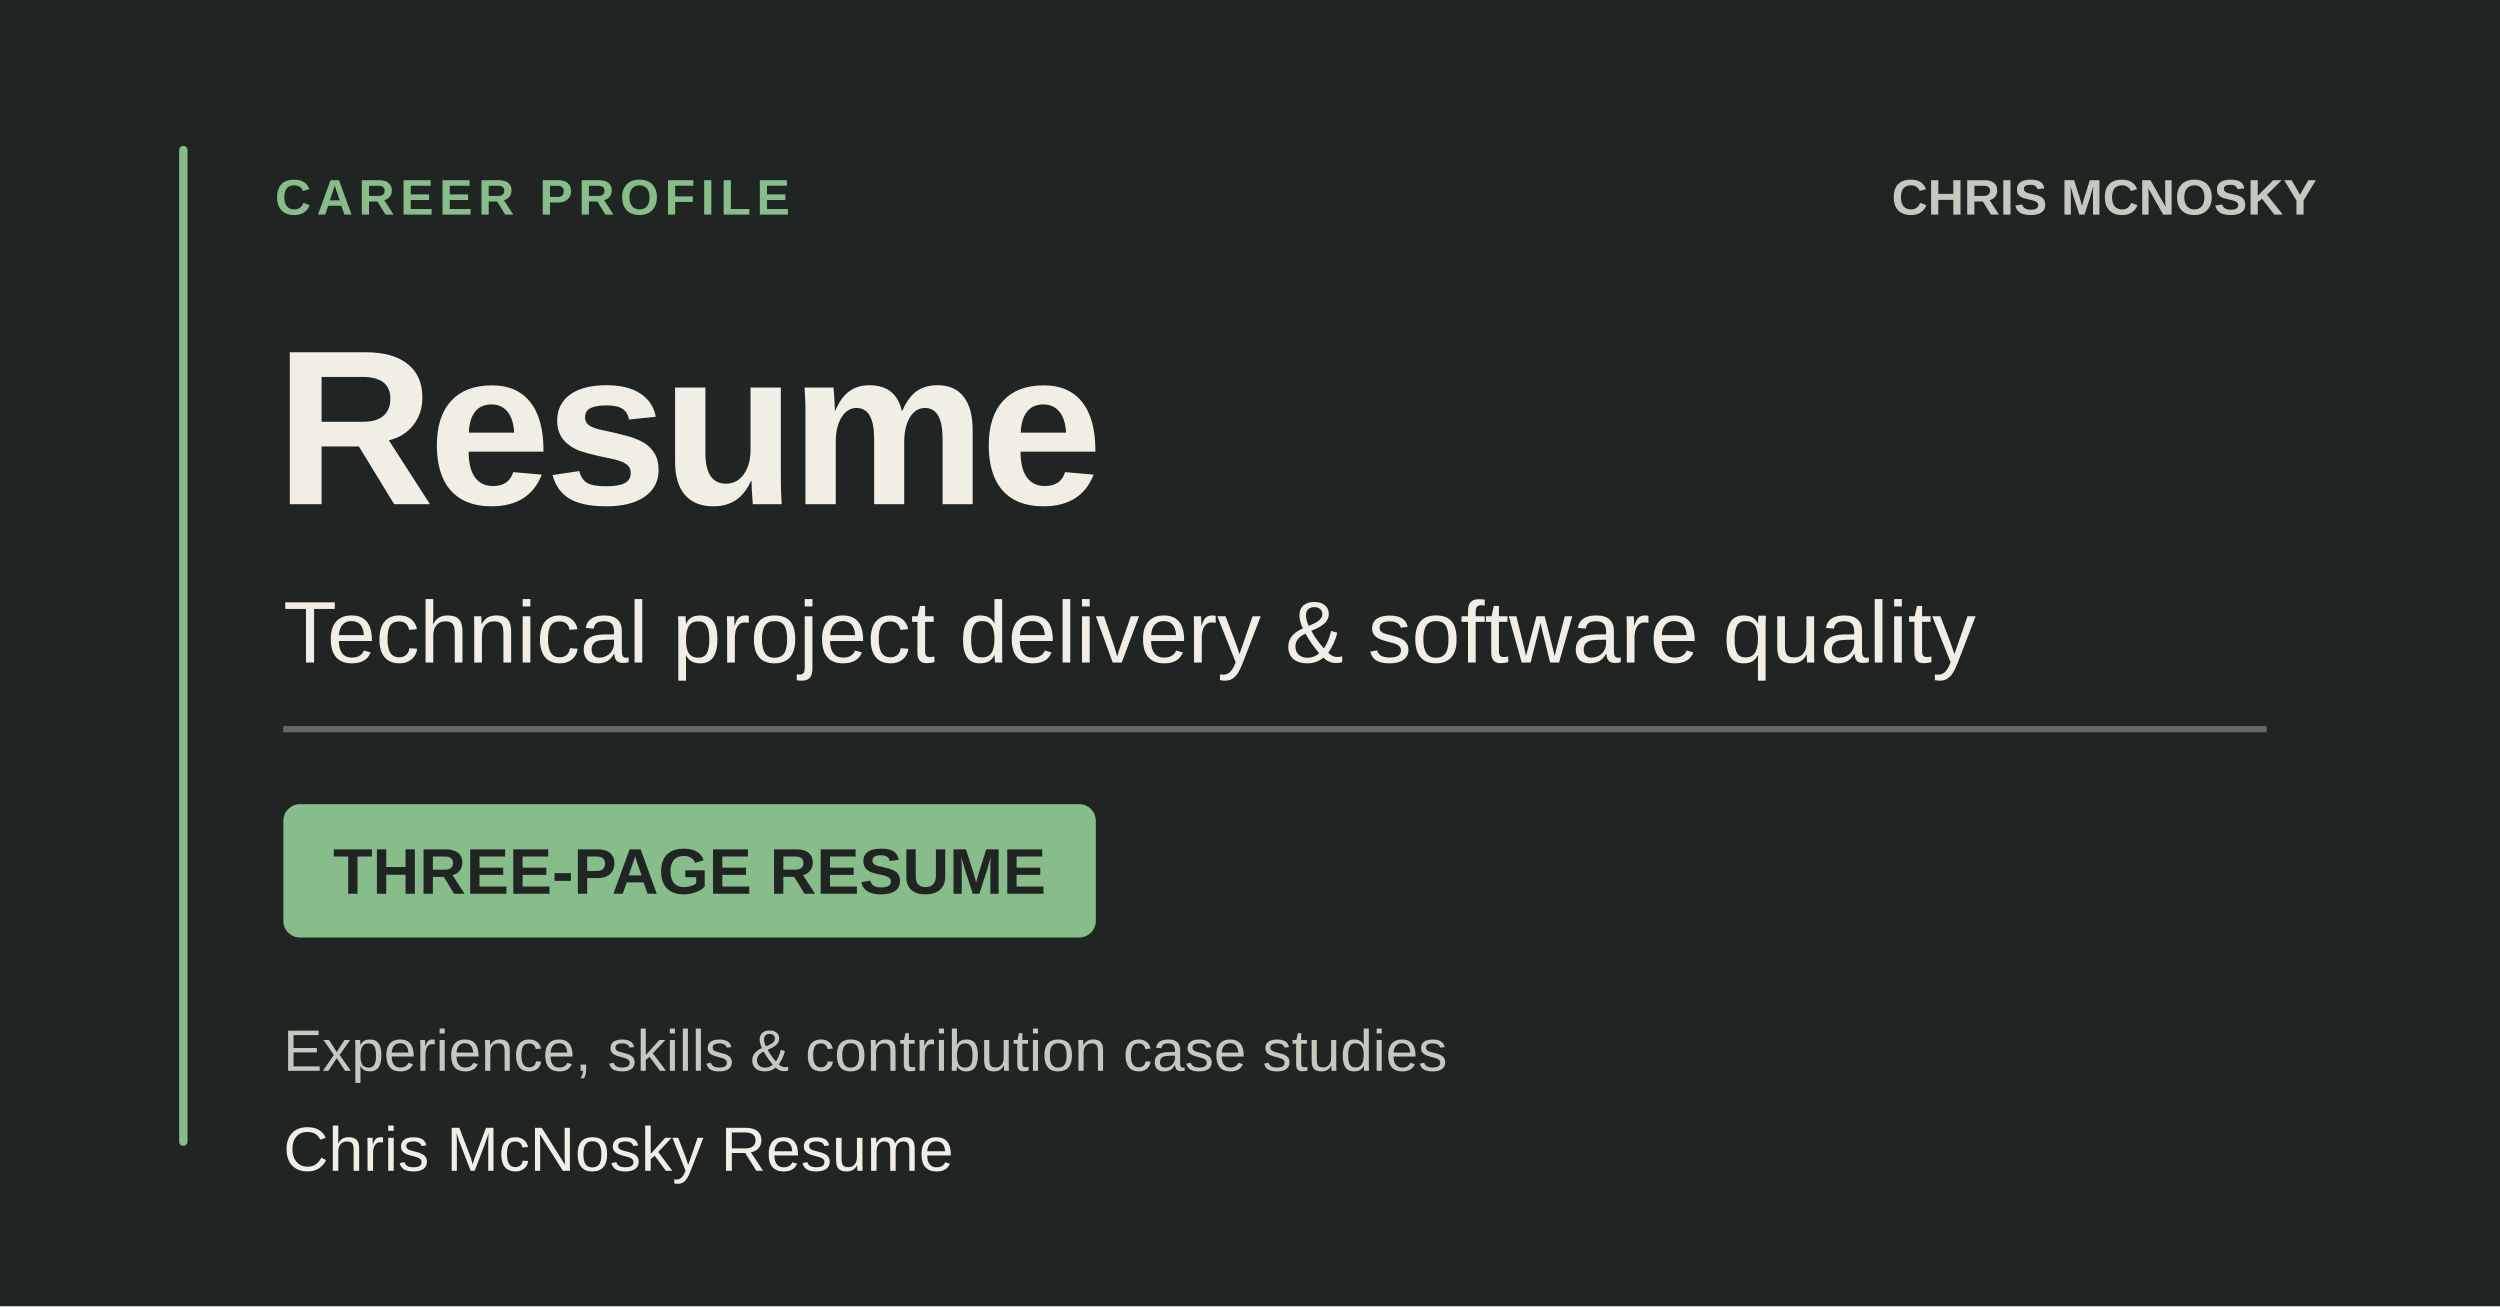
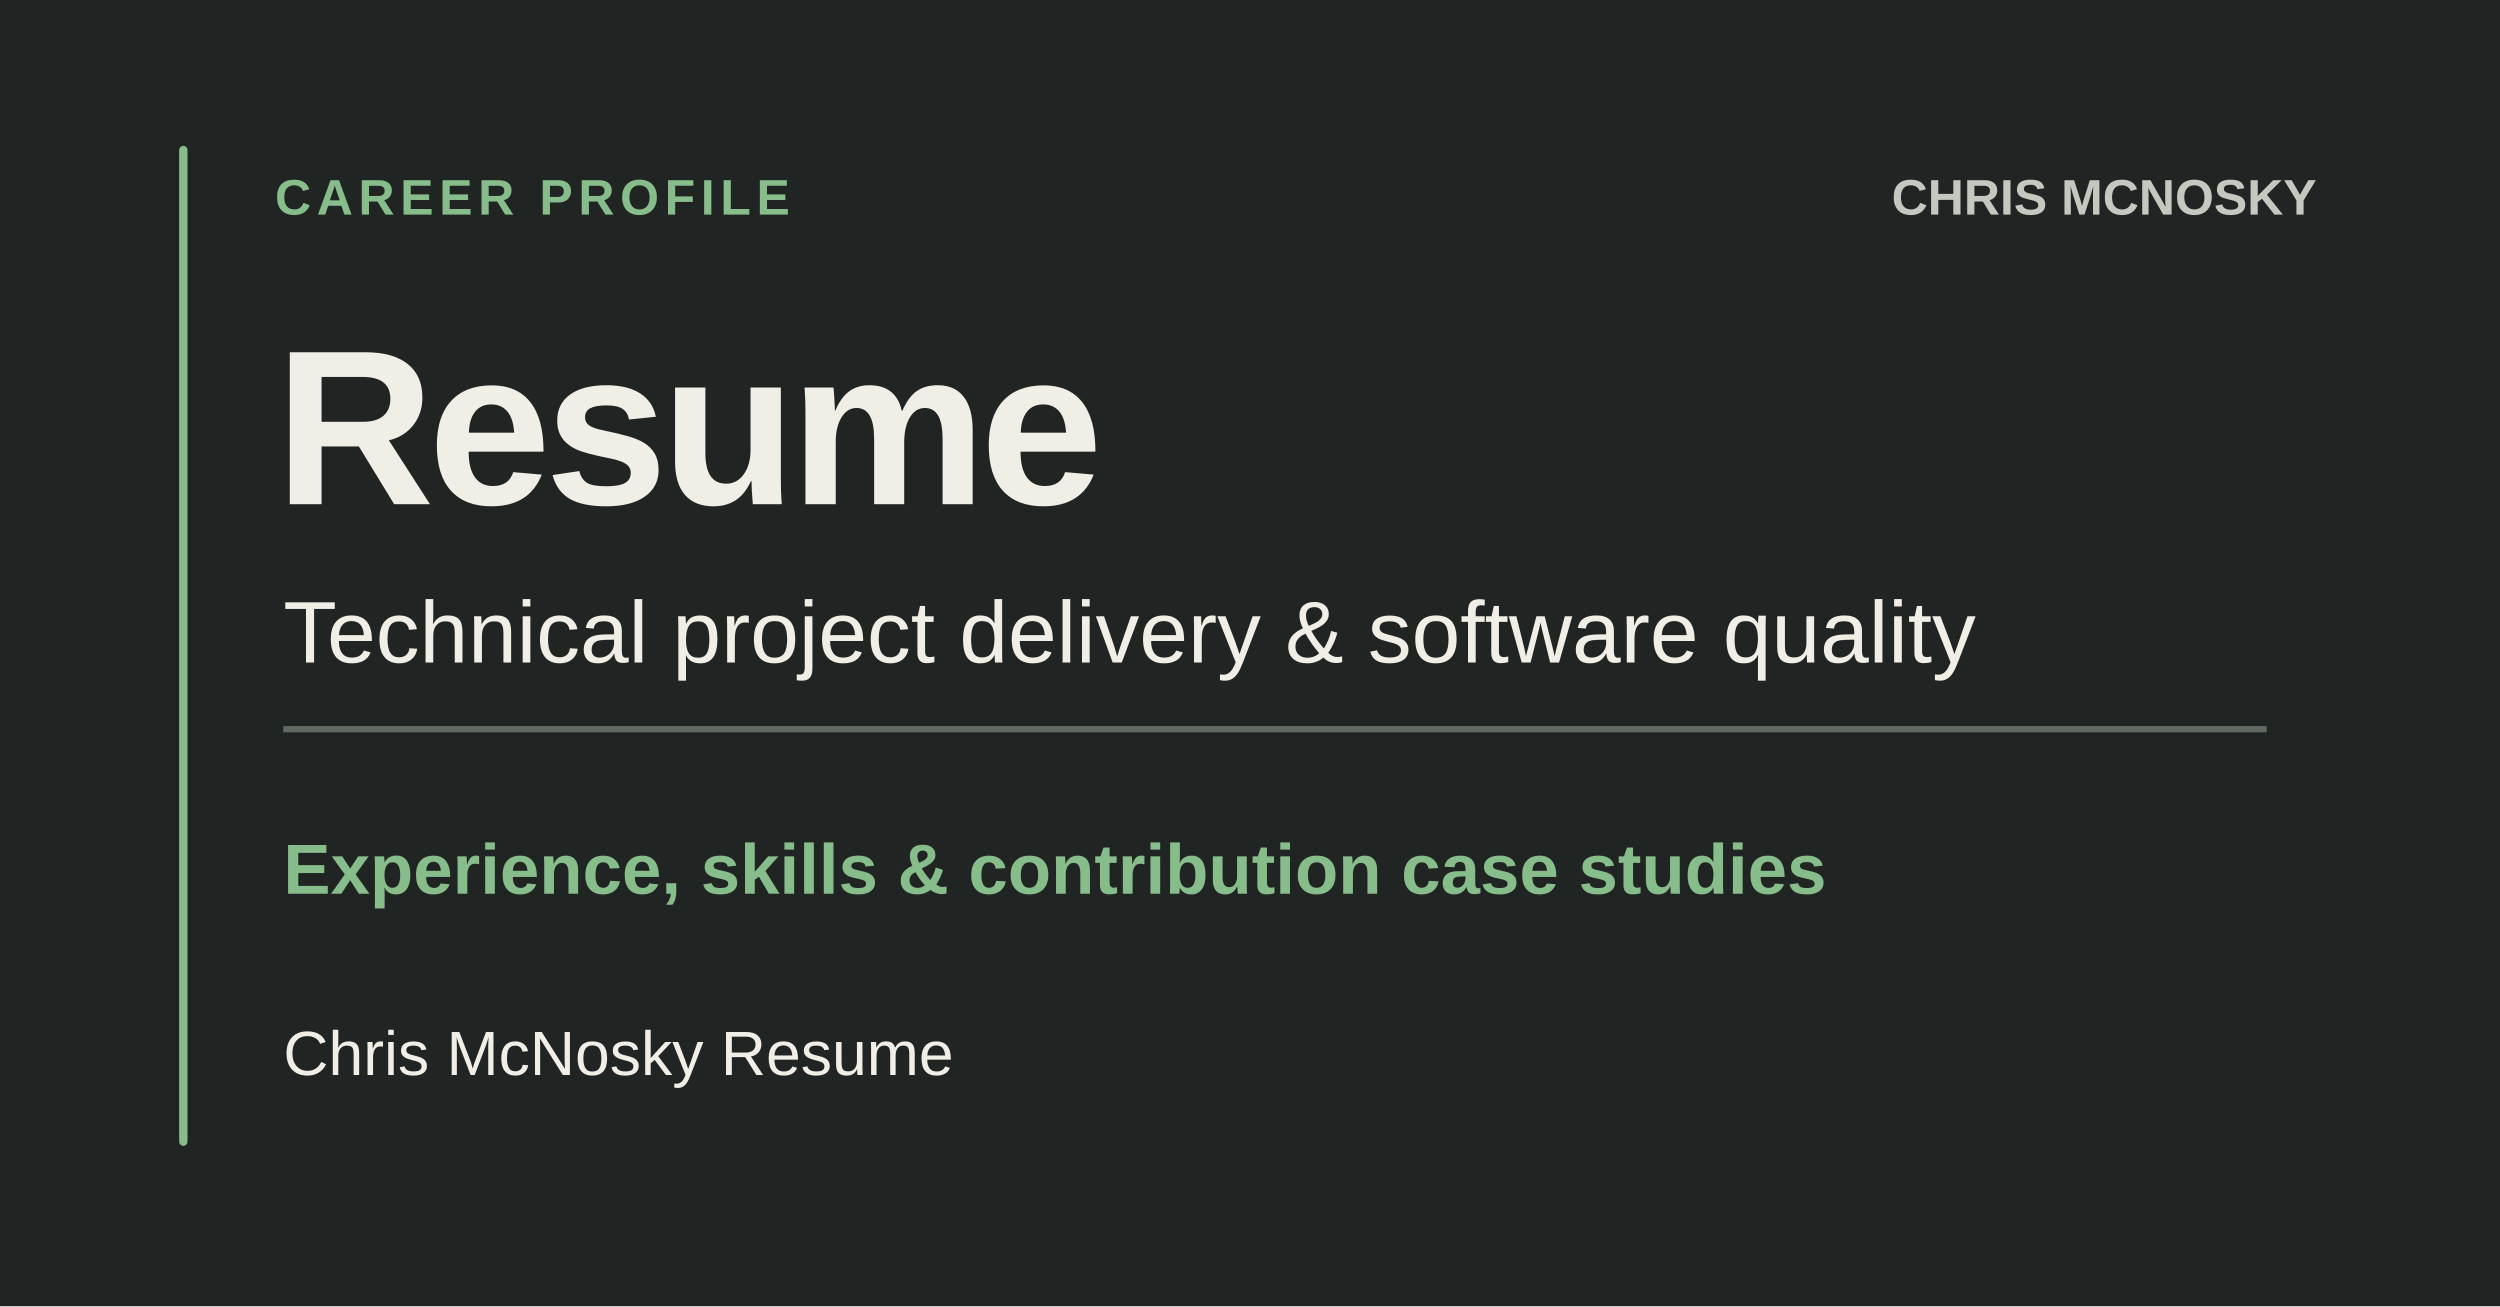
<svg xmlns="http://www.w3.org/2000/svg" width="1200" height="627" viewBox="0 0 1200 627" role="img" aria-labelledby="title desc">
  <rect width="1200" height="627" fill="#202422" />
  <path d="M88 72V548" stroke="#87bc8b" stroke-width="4" stroke-linecap="round" />
  <g font-family="Arial, Helvetica, sans-serif" font-style="normal">
    <text x="132" y="103" fill="#87bc8b" font-size="24" font-weight="700" letter-spacing="2.7">CAREER PROFILE</text>
    <text x="1112" y="103" fill="#c4c8bf" font-size="24" font-weight="700" text-anchor="end">CHRIS MCNOSKY</text>
    <text x="132" y="242" fill="#f1eee6" font-size="106" font-weight="750" letter-spacing="-3">Resume</text>
    <text x="136" y="318" fill="#f1eee6" font-size="42" font-weight="500">Technical project delivery &amp; software quality</text>
    <path d="M136 350H1088" stroke="#606a60" stroke-width="3" />
-     <rect x="136" y="386" width="390" height="64" rx="8" fill="#87bc8b" />
-     <text x="331" y="429" fill="#202422" font-size="31" font-weight="700" text-anchor="middle">THREE-PAGE RESUME</text>
-     <text x="136" y="514" fill="#c4c8bf" font-size="28" font-weight="500">Experience, skills &amp; contribution case studies</text>
-     <text x="136" y="562" fill="#f1eee6" font-size="30" font-weight="500">Chris McNosky Resume</text>
+     <text x="136" y="429" fill="#87bc8b" font-size="34" font-weight="650">Experience, skills &amp; contribution case studies</text>
+     <text x="136" y="516" fill="#f1eee6" font-size="30" font-weight="500">Chris McNosky Resume</text>
  </g>
</svg>
